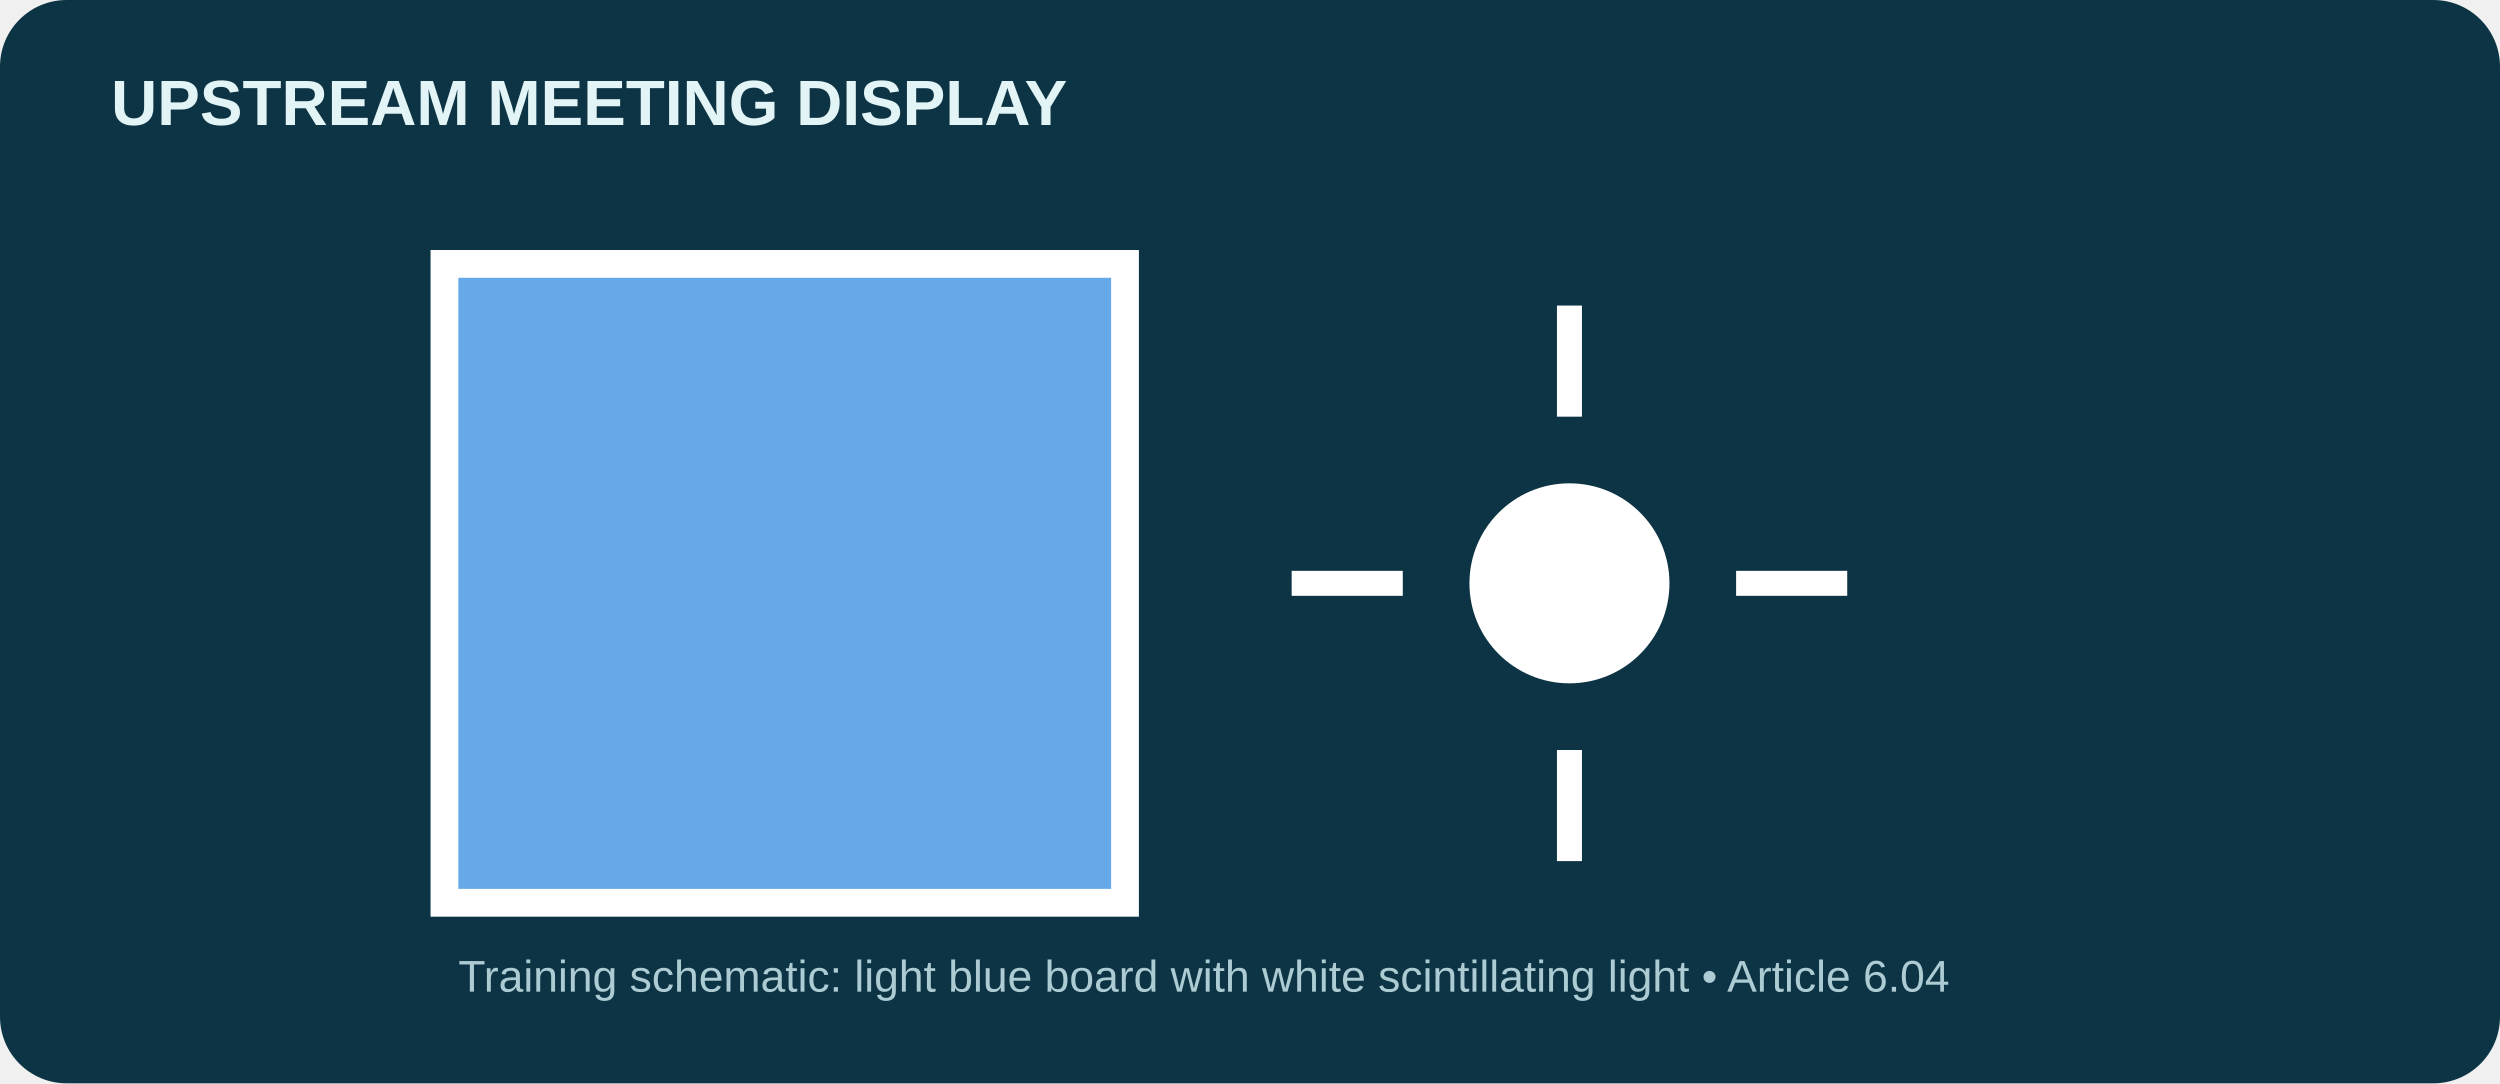
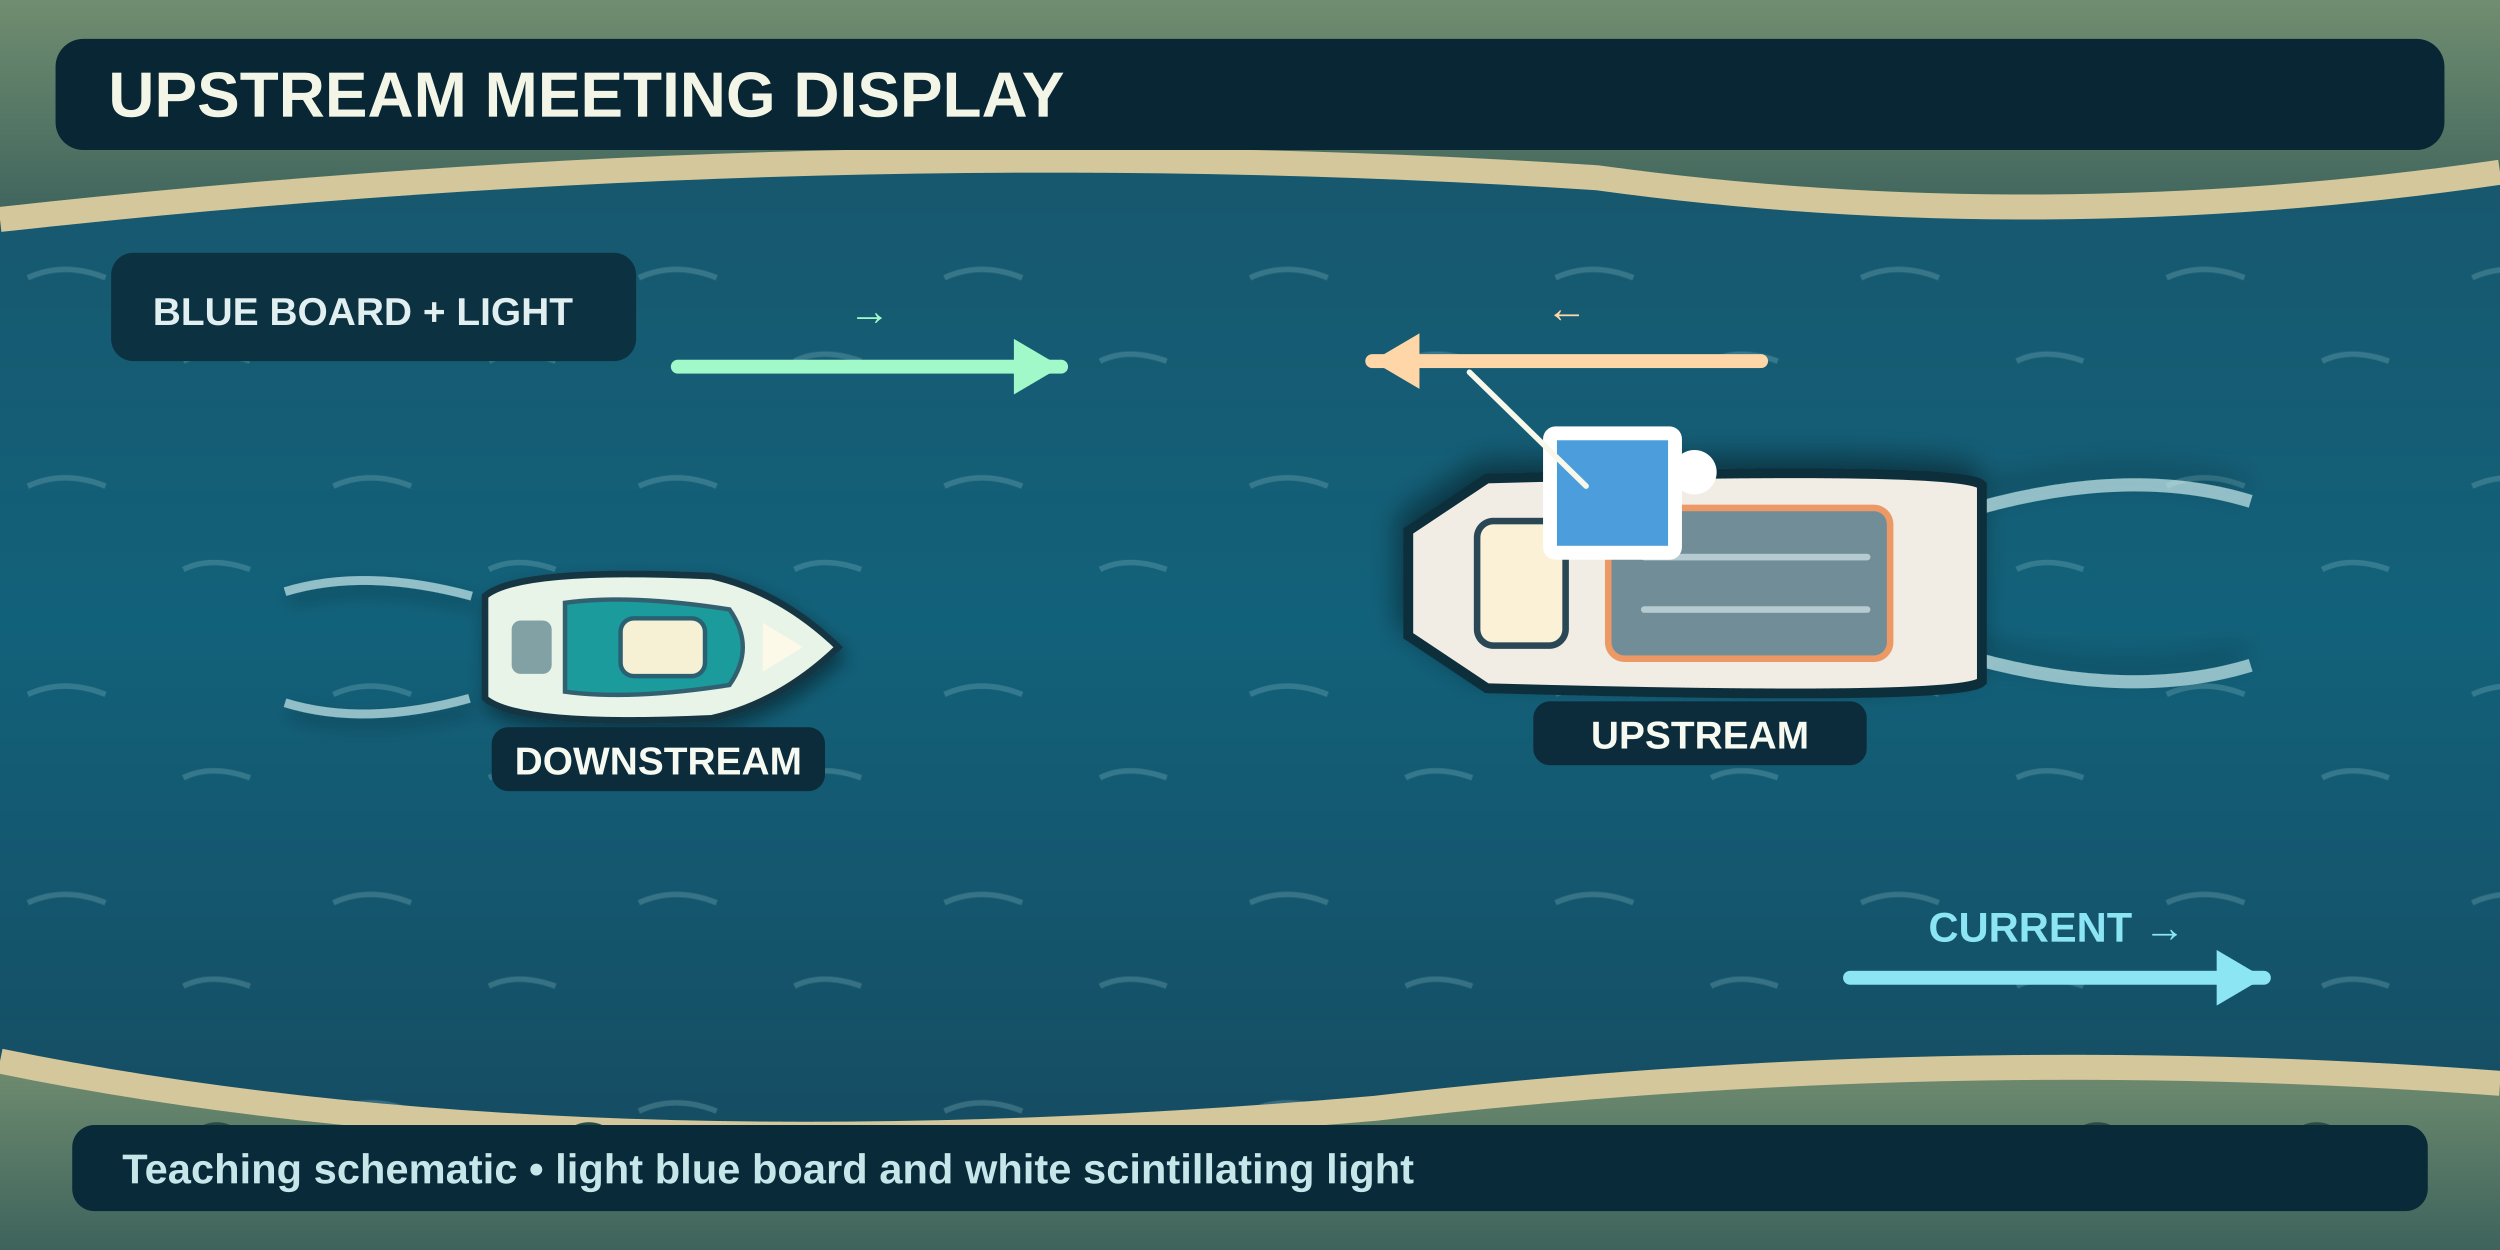
- <svg xmlns="http://www.w3.org/2000/svg" viewBox="0 0 900 390" role="img" aria-label="Teaching schematic of a light blue board and white scintillating light">
-   <rect width="900" height="390" rx="24" fill="#0d3445" />
-   <text x="40" y="45" font-size="23" font-family="Arial,sans-serif" font-weight="bold" fill="#e2f4f5">UPSTREAM MEETING DISPLAY</text>
-   <rect x="160" y="95" width="245" height="230" fill="#65a9e8" stroke="white" stroke-width="10" />
-   <circle cx="565" cy="210" r="36" fill="#fff" />
-   <path d="M565 110v40M565 270v40M465 210h40M625 210h40" stroke="#fff" stroke-width="9" />
-   <text x="165" y="357" font-family="Arial,sans-serif" font-size="16" fill="#accbd2">Training schematic: light blue board with white scintillating light • Article 6.04</text>
+ <svg xmlns="http://www.w3.org/2000/svg" viewBox="0 0 900 450" role="img" aria-label="UPSTREAM MEETING DISPLAY with vessel shapes and directions of travel">
+   <defs>
+     <linearGradient id="water" x2="0" y2="1">
+       <stop stop-color="#19546a" />
+       <stop offset=".5" stop-color="#12617a" />
+       <stop offset="1" stop-color="#16485d" />
+     </linearGradient>
+     <linearGradient id="land" x2="0" y2="1">
+       <stop stop-color="#718d70" />
+       <stop offset="1" stop-color="#3d635c" />
+     </linearGradient>
+     <filter id="boatShadow" x="-50%" y="-50%" width="200%" height="200%">
+       <feDropShadow dx="2" dy="4" stdDeviation="4" flood-opacity=".42" />
+     </filter>
+     <pattern id="ripples" width="110" height="75" patternUnits="userSpaceOnUse">
+       <path d="M10 25q13 -6 28 0 M66 55q10 -5 24 0" stroke="#afdce0" stroke-opacity=".22" stroke-width="2" fill="none" />
+     </pattern>
+   </defs>
+   <rect x="0" y="0" width="900" height="450" rx="22" fill="url(#water)" stroke="none" stroke-width="1" />
+   <rect x="0" y="0" width="900" height="450" rx="22" fill="url(#ripples)" stroke="none" stroke-width="1" />
+   <path d="M0 0H900V62Q735 86 575 63Q300 47 0 80Z" fill="url(#land)" stroke="none" stroke-width="1" />
+   <path d="M0 450H900V390Q700 375 495 399Q205 424 0 382Z" fill="url(#land)" stroke="none" stroke-width="1" />
+   <path d="M0 79Q300 46 575 64Q735 86 900 62" fill="none" stroke="#d3c79b" stroke-width="9" />
+   <path d="M0 382Q205 424 495 399Q700 375 900 390" fill="none" stroke="#d3c79b" stroke-width="9" />
+   <circle cx="56" cy="29" r="11" fill="#274c44" />
+   <circle cx="78" cy="416" r="12" fill="#274c44" />
+   <circle cx="190" cy="29" r="11" fill="#274c44" />
+   <circle cx="212" cy="416" r="12" fill="#274c44" />
+   <circle cx="733" cy="29" r="11" fill="#274c44" />
+   <circle cx="755" cy="416" r="12" fill="#274c44" />
+   <circle cx="812" cy="29" r="11" fill="#274c44" />
+   <circle cx="834" cy="416" r="12" fill="#274c44" />
+   <rect x="20" y="14" width="860" height="40" rx="10" fill="#082633" stroke="none" stroke-width="1" />
+   <text x="39" y="42" fill="#f3f6e7" font-size="23" font-weight="700" text-anchor="start" font-family="Arial,Helvetica,sans-serif">UPSTREAM MEETING DISPLAY</text>
+   <rect x="26" y="405" width="848" height="31" rx="8" fill="#082a39" stroke="none" stroke-width="1" />
+   <text x="44" y="426" fill="#c7e6ea" font-size="15" font-weight="600" text-anchor="start" font-family="Arial,Helvetica,sans-serif">Teaching schematic • light blue board and white scintillating light</text>
+   <path d="M666 352 L815 352" fill="none" stroke="#8ce5f2" stroke-width="5" stroke-linecap="round" />
+   <path d="M815 352 l-17 -10 v20 Z" fill="#8ce5f2" transform="rotate(0.0 815 352)" />
+   <text x="740.5" y="339" fill="#8ce5f2" font-size="15" font-weight="700" text-anchor="middle" font-family="Arial,Helvetica,sans-serif">CURRENT →</text>
+   <g transform="translate(612 210) rotate(180) scale(1.18)" filter="url(#boatShadow)">
+     <path d="M-84 -23 Q-132 -36 -168 -25 M-85 23 Q-132 36 -168 25" fill="none" stroke="#d9f6f5" stroke-width="4" opacity=".63" />
+     <path d="M-86 -30 Q-80 -36 65 -32 L89 -16 L89 16 L65 32 Q-80 36 -86 30 Z" fill="#f1ece4" stroke="#112e3b" stroke-width="3" />
+     <rect x="-58" y="-23" width="86" height="46" rx="5" fill="#718d97" stroke="#ed9966" stroke-width="2" />
+     <rect x="41" y="-19" width="27" height="38" rx="5" fill="#fbf1d7" stroke="#294657" stroke-width="2" />
+     <path d="M-51 -8 L17 -8" fill="none" stroke="#b6cbd1" stroke-width="2" stroke-linecap="round" />
+     <path d="M-51 8 L17 8" fill="none" stroke="#b6cbd1" stroke-width="2" stroke-linecap="round" />
+   </g>
+   <rect x="552" y="252.48" width="120" height="23" rx="6" fill="#0c2c3b" stroke="none" stroke-width="1" />
+   <text x="612" y="269.48" fill="#f6faf1" font-size="14" font-weight="700" text-anchor="middle" font-family="Arial,Helvetica,sans-serif">UPSTREAM</text>
+   <g transform="translate(237 233) rotate(0) scale(0.8)" filter="url(#boatShadow)">
+     <path d="M-84 -23 Q-132 -36 -168 -25 M-85 23 Q-132 36 -168 25" fill="none" stroke="#d9f6f5" stroke-width="4" opacity=".63" />
+     <path d="M-78 -23 Q-63 -36 24 -32 Q55 -25 81 0 Q55 25 24 32 Q-63 36 -78 23 Z" fill="#e8f4e8" stroke="#153543" stroke-width="3" />
+     <path d="M-42 -20 Q-13 -24 32 -17 Q44 0 32 17 Q-13 24 -42 20 Z" fill="#1a9b9c" stroke="#326170" stroke-width="2" />
+     <rect x="-17" y="-13" width="38" height="26" rx="6" fill="#f6f0d4" stroke="#2a6171" stroke-width="2" />
+     <rect x="-66" y="-12" width="18" height="24" rx="4" fill="#81a1a5" stroke="none" stroke-width="1" />
+     <path d="M47 -11 L65 0 L47 11 Z" fill="#fcf9e9" stroke="none" stroke-width="1" />
+   </g>
+   <rect x="177" y="261.8" width="120" height="23" rx="6" fill="#0c2c3b" stroke="none" stroke-width="1" />
+   <text x="237" y="278.8" fill="#f6faf1" font-size="14" font-weight="700" text-anchor="middle" font-family="Arial,Helvetica,sans-serif">DOWNSTREAM</text>
+   <path d="M244 132 L382 132" fill="none" stroke="#a1f8c8" stroke-width="5" stroke-linecap="round" />
+   <path d="M382 132 l-17 -10 v20 Z" fill="#a1f8c8" transform="rotate(0.0 382 132)" />
+   <text x="313.0" y="117" fill="#a1f8c8" font-size="15" font-weight="700" text-anchor="middle" font-family="Arial,Helvetica,sans-serif">→</text>
+   <path d="M634 130 L494 130" fill="none" stroke="#ffd6a8" stroke-width="5" stroke-linecap="round" />
+   <path d="M494 130 l-17 -10 v20 Z" fill="#ffd6a8" transform="rotate(180.0 494 130)" />
+   <text x="564.0" y="116" fill="#ffd6a8" font-size="15" font-weight="700" text-anchor="middle" font-family="Arial,Helvetica,sans-serif">←</text>
+   <rect x="558" y="156" width="45" height="43" rx="2" fill="#4c9ddb" stroke="#fff" stroke-width="5" />
+   <circle cx="610" cy="170" r="8" fill="#fff" />
+   <path d="M571 175 L529 134" fill="none" stroke="#f7f8ea" stroke-width="2" stroke-linecap="round" />
+   <rect x="40" y="91" width="189" height="39" rx="8" fill="#0c3242" stroke="none" stroke-width="1" />
+   <text x="55" y="117" fill="#e2eff1" font-size="14" font-weight="700" text-anchor="start" font-family="Arial,Helvetica,sans-serif">BLUE BOARD + LIGHT</text>
</svg>
